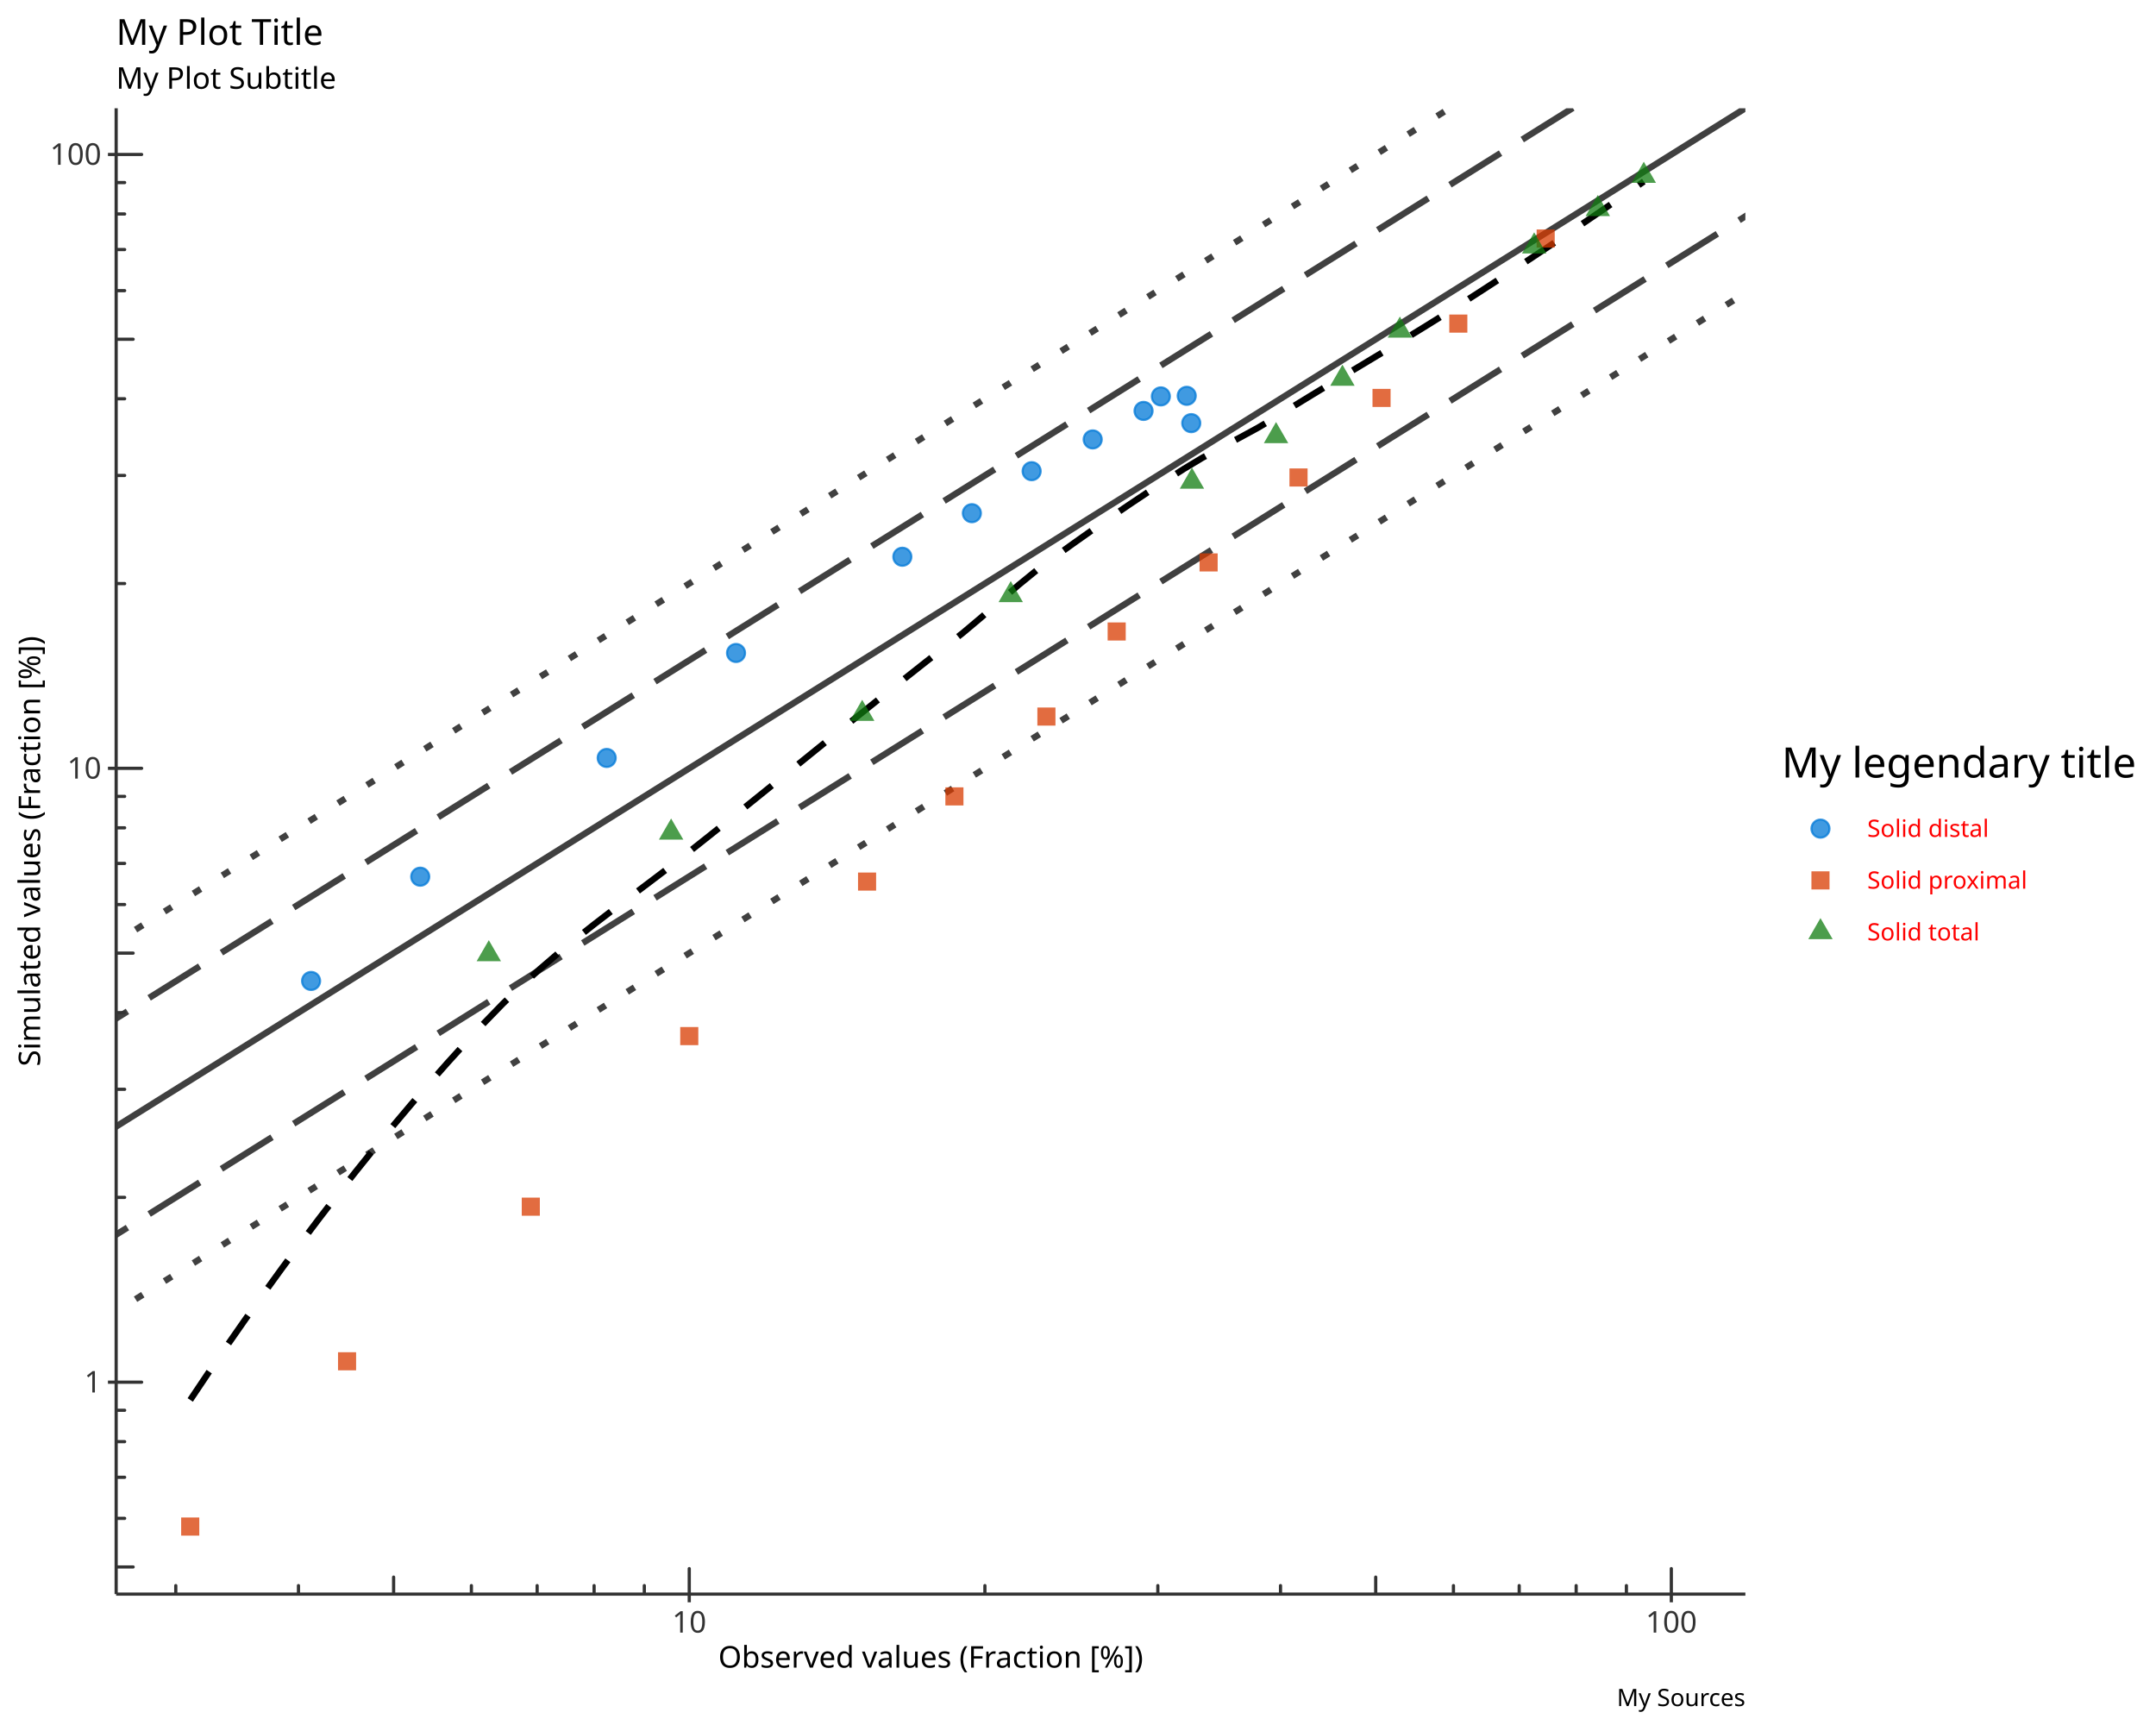
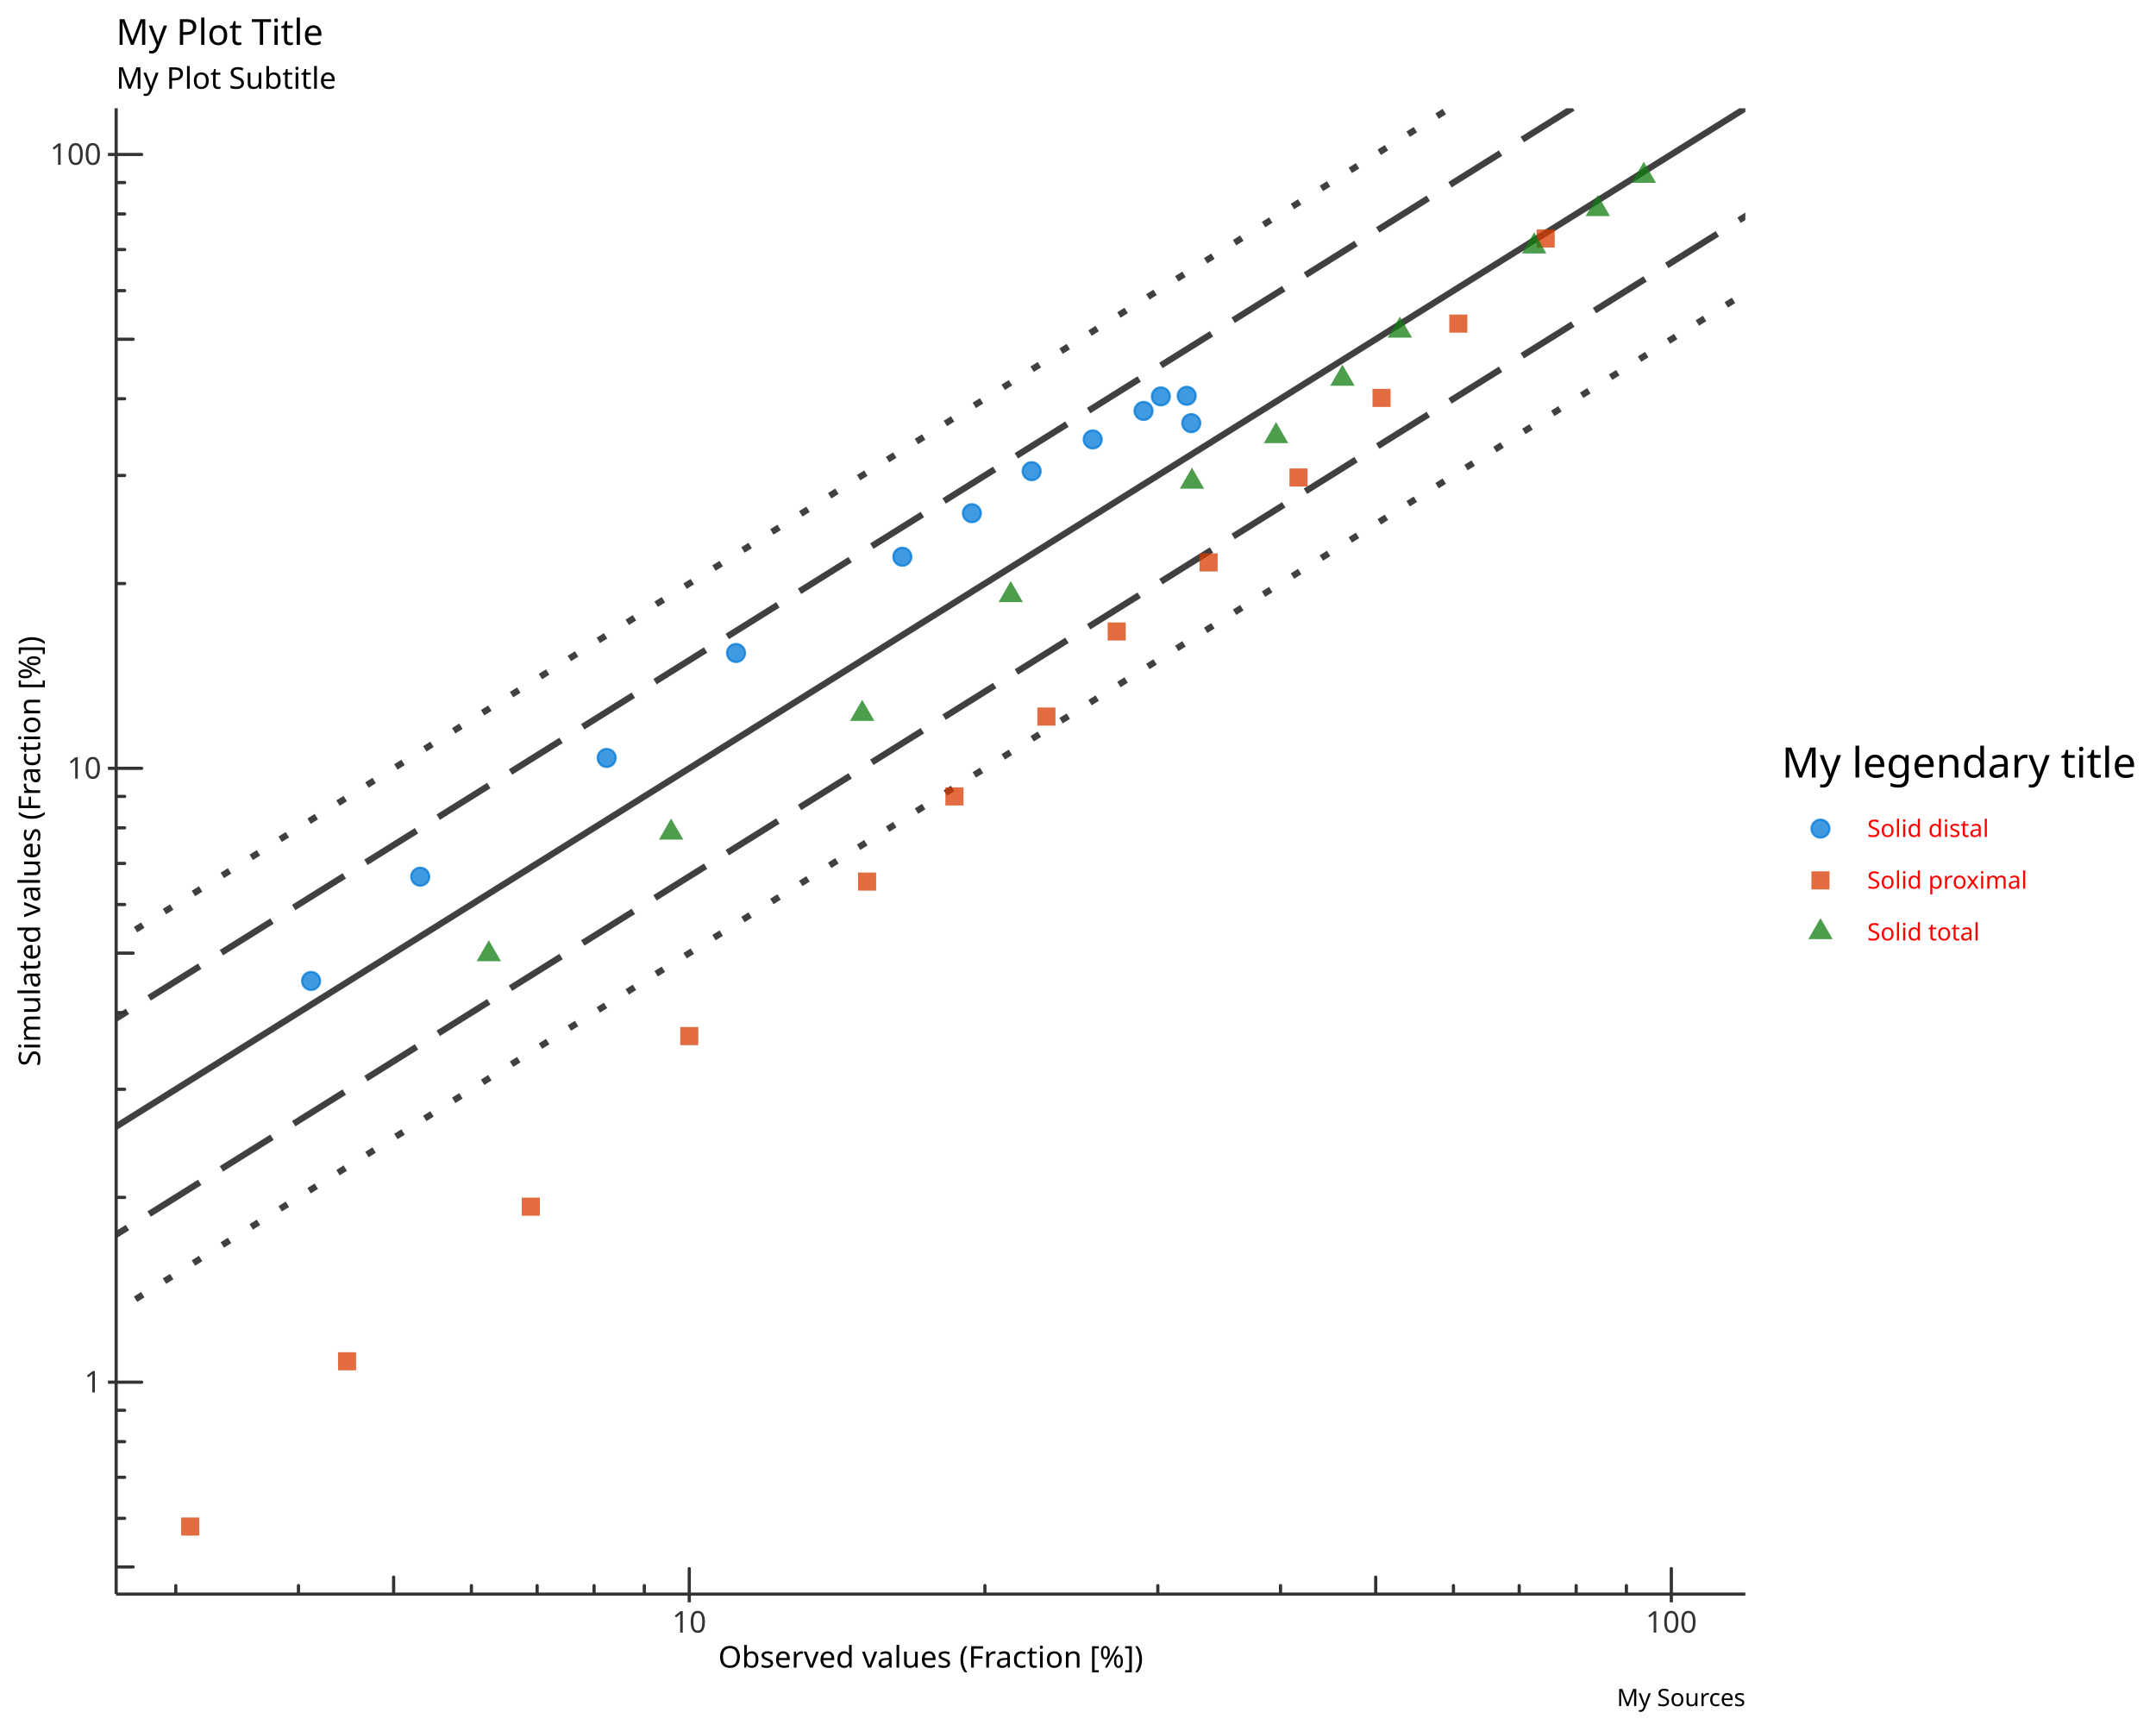
<svg xmlns="http://www.w3.org/2000/svg" class="svglite" data-engine-version="2.0" width="720.00pt" height="576.00pt" viewBox="0 0 720.00 576.00">
  <defs>
    <style type="text/css">
    .svglite line, .svglite polyline, .svglite polygon, .svglite path, .svglite rect, .svglite circle {
      fill: none;
      stroke: #000000;
      stroke-linecap: round;
      stroke-linejoin: round;
      stroke-miterlimit: 10.00;
    }
  </style>
  </defs>
  <rect width="100%" height="100%" style="stroke: none; fill: #FFFFFF;" />
  <defs>
    <clipPath id="cpMC4wMHw3MjAuMDB8MC4wMHw1NzYuMDA=">
      <rect x="0.00" y="0.00" width="720.00" height="576.00" />
    </clipPath>
  </defs>
  <g clip-path="url(#cpMC4wMHw3MjAuMDB8MC4wMHw1NzYuMDA=)">
    <rect x="0.00" y="0.00" width="720.00" height="576.00" style="stroke-width: 1.07; stroke: none; fill: #FFFFFF;" />
  </g>
  <defs>
    <clipPath id="cpMzguNzl8NTgyLjg3fDM2LjE1fDUzMi4yOQ==">
      <rect x="38.79" y="36.15" width="544.08" height="496.14" />
    </clipPath>
  </defs>
  <g clip-path="url(#cpMzguNzl8NTgyLjg3fDM2LjE1fDUzMi4yOQ==)">
    <rect x="38.79" y="36.15" width="544.08" height="496.14" style="stroke-width: 1.07; stroke: none; fill: #FFFFFF;" />
    <polyline points="38.79,359.04 582.87,359.04 " style="stroke-width: 0.53; stroke: #FFFFFF; stroke-linecap: butt;" />
    <polyline points="38.79,154.07 582.87,154.07 " style="stroke-width: 0.53; stroke: #FFFFFF; stroke-linecap: butt;" />
    <polyline points="66.20,532.29 66.20,36.15 " style="stroke-width: 0.53; stroke: #FFFFFF; stroke-linecap: butt;" />
    <polyline points="394.16,532.29 394.16,36.15 " style="stroke-width: 0.53; stroke: #FFFFFF; stroke-linecap: butt;" />
  </g>
  <g clip-path="url(#cpMC4wMHw3MjAuMDB8MC4wMHw1NzYuMDA=)">
</g>
  <g clip-path="url(#cpMzguNzl8NTgyLjg3fDM2LjE1fDUzMi4yOQ==)">
</g>
  <g clip-path="url(#cpMC4wMHw3MjAuMDB8MC4wMHw1NzYuMDA=)">
</g>
  <g clip-path="url(#cpMzguNzl8NTgyLjg3fDM2LjE1fDUzMi4yOQ==)">
</g>
  <g clip-path="url(#cpMC4wMHw3MjAuMDB8MC4wMHw1NzYuMDA=)">
</g>
  <g clip-path="url(#cpMzguNzl8NTgyLjg3fDM2LjE1fDUzMi4yOQ==)">
</g>
  <g clip-path="url(#cpMC4wMHw3MjAuMDB8MC4wMHw1NzYuMDA=)">
</g>
  <g clip-path="url(#cpMzguNzl8NTgyLjg3fDM2LjE1fDUzMi4yOQ==)">
</g>
  <g clip-path="url(#cpMC4wMHw3MjAuMDB8MC4wMHw1NzYuMDA=)">
</g>
  <g clip-path="url(#cpMzguNzl8NTgyLjg3fDM2LjE1fDUzMi4yOQ==)">
</g>
  <g clip-path="url(#cpMC4wMHw3MjAuMDB8MC4wMHw1NzYuMDA=)">
</g>
  <g clip-path="url(#cpMzguNzl8NTgyLjg3fDM2LjE1fDUzMi4yOQ==)">
</g>
  <g clip-path="url(#cpMC4wMHw3MjAuMDB8MC4wMHw1NzYuMDA=)">
</g>
  <g clip-path="url(#cpMzguNzl8NTgyLjg3fDM2LjE1fDUzMi4yOQ==)">
</g>
  <g clip-path="url(#cpMC4wMHw3MjAuMDB8MC4wMHw1NzYuMDA=)">
</g>
  <g clip-path="url(#cpMzguNzl8NTgyLjg3fDM2LjE1fDUzMi4yOQ==)">
</g>
  <g clip-path="url(#cpMC4wMHw3MjAuMDB8MC4wMHw1NzYuMDA=)">
</g>
  <g clip-path="url(#cpMzguNzl8NTgyLjg3fDM2LjE1fDUzMi4yOQ==)">
</g>
  <g clip-path="url(#cpMC4wMHw3MjAuMDB8MC4wMHw1NzYuMDA=)">
</g>
  <g clip-path="url(#cpMzguNzl8NTgyLjg3fDM2LjE1fDUzMi4yOQ==)">
</g>
  <g clip-path="url(#cpMC4wMHw3MjAuMDB8MC4wMHw1NzYuMDA=)">
</g>
  <g clip-path="url(#cpMzguNzl8NTgyLjg3fDM2LjE1fDUzMi4yOQ==)">
</g>
  <g clip-path="url(#cpMC4wMHw3MjAuMDB8MC4wMHw1NzYuMDA=)">
</g>
  <g clip-path="url(#cpMzguNzl8NTgyLjg3fDM2LjE1fDUzMi4yOQ==)">
</g>
  <g clip-path="url(#cpMC4wMHw3MjAuMDB8MC4wMHw1NzYuMDA=)">
</g>
  <g clip-path="url(#cpMzguNzl8NTgyLjg3fDM2LjE1fDUzMi4yOQ==)">
</g>
  <g clip-path="url(#cpMC4wMHw3MjAuMDB8MC4wMHw1NzYuMDA=)">
</g>
  <g clip-path="url(#cpMzguNzl8NTgyLjg3fDM2LjE1fDUzMi4yOQ==)">
</g>
  <g clip-path="url(#cpMC4wMHw3MjAuMDB8MC4wMHw1NzYuMDA=)">
</g>
  <g clip-path="url(#cpMzguNzl8NTgyLjg3fDM2LjE1fDUzMi4yOQ==)">
</g>
  <g clip-path="url(#cpMC4wMHw3MjAuMDB8MC4wMHw1NzYuMDA=)">
</g>
  <g clip-path="url(#cpMzguNzl8NTgyLjg3fDM2LjE1fDUzMi4yOQ==)">
    <line x1="-505.28" y1="716.21" x2="1126.95" y2="-303.92" style="stroke-width: 2.13; stroke: #000000; stroke-opacity: 0.75; stroke-linecap: butt;" />
    <line x1="-505.28" y1="680.12" x2="1126.95" y2="-340.01" style="stroke-width: 2.13; stroke: #000000; stroke-opacity: 0.75; stroke-dasharray: 19.92,8.54; stroke-linecap: butt;" />
    <line x1="-505.28" y1="752.30" x2="1126.95" y2="-267.82" style="stroke-width: 2.13; stroke: #000000; stroke-opacity: 0.75; stroke-dasharray: 19.92,8.54; stroke-linecap: butt;" />
    <line x1="-505.28" y1="654.51" x2="1126.95" y2="-365.62" style="stroke-width: 2.13; stroke: #000000; stroke-opacity: 0.75; stroke-dasharray: 2.85,8.54; stroke-linecap: butt;" />
    <line x1="-505.28" y1="777.91" x2="1126.95" y2="-242.22" style="stroke-width: 2.13; stroke: #000000; stroke-opacity: 0.75; stroke-dasharray: 2.85,8.54; stroke-linecap: butt;" />
-     <polyline points="63.53,467.46 69.67,458.30 75.81,449.32 81.96,440.51 88.10,431.86 94.25,423.38 100.39,415.08 106.54,406.94 112.68,398.97 118.83,391.18 124.97,383.55 131.12,376.10 137.26,368.82 143.41,361.71 149.55,354.77 155.69,348.01 161.84,341.42 167.98,335.09 174.13,329.15 180.27,323.58 186.42,318.30 192.56,313.27 198.71,308.42 204.85,303.70 211.00,299.05 217.14,294.42 223.29,289.75 229.43,284.99 235.57,280.12 241.72,275.22 247.86,270.29 254.01,265.34 260.15,260.38 266.30,255.40 272.44,250.43 278.59,245.46 284.73,240.50 290.88,235.56 297.02,230.64 303.17,225.76 309.31,220.91 315.45,216.11 321.60,211.29 327.74,206.12 333.89,200.76 340.03,195.44 346.18,190.42 352.32,185.87 358.47,181.45 364.61,177.11 370.76,172.84 376.90,168.64 383.05,164.53 389.19,160.51 395.33,156.59 401.48,152.89 407.62,149.52 413.77,146.27 419.91,142.93 426.06,139.31 432.20,135.50 438.35,131.74 444.49,128.02 450.64,124.33 456.78,120.64 462.93,116.94 469.07,113.22 475.21,109.46 481.36,105.64 487.50,101.74 493.65,97.79 499.79,93.80 505.94,89.78 512.08,85.71 518.23,81.61 524.37,77.48 530.52,73.31 536.66,69.11 542.81,64.88 548.95,60.61 " style="stroke-width: 2.13; stroke-dasharray: 11.38,11.38; stroke-linecap: butt;" />
    <circle cx="397.82" cy="141.29" r="3.02" style="stroke-width: 0.71; stroke: #0078D7; stroke-opacity: 0.75; fill: #0078D7; fill-opacity: 0.75;" />
    <circle cx="396.31" cy="132.17" r="3.02" style="stroke-width: 0.71; stroke: #0078D7; stroke-opacity: 0.75; fill: #0078D7; fill-opacity: 0.75;" />
    <circle cx="387.67" cy="132.36" r="3.02" style="stroke-width: 0.71; stroke: #0078D7; stroke-opacity: 0.75; fill: #0078D7; fill-opacity: 0.75;" />
    <circle cx="381.89" cy="137.21" r="3.02" style="stroke-width: 0.71; stroke: #0078D7; stroke-opacity: 0.75; fill: #0078D7; fill-opacity: 0.75;" />
    <circle cx="364.91" cy="146.73" r="3.02" style="stroke-width: 0.71; stroke: #0078D7; stroke-opacity: 0.75; fill: #0078D7; fill-opacity: 0.75;" />
    <circle cx="344.52" cy="157.33" r="3.02" style="stroke-width: 0.71; stroke: #0078D7; stroke-opacity: 0.75; fill: #0078D7; fill-opacity: 0.75;" />
    <circle cx="324.56" cy="171.36" r="3.02" style="stroke-width: 0.71; stroke: #0078D7; stroke-opacity: 0.75; fill: #0078D7; fill-opacity: 0.75;" />
    <circle cx="301.34" cy="185.91" r="3.02" style="stroke-width: 0.71; stroke: #0078D7; stroke-opacity: 0.75; fill: #0078D7; fill-opacity: 0.75;" />
    <circle cx="245.80" cy="218.04" r="3.02" style="stroke-width: 0.71; stroke: #0078D7; stroke-opacity: 0.75; fill: #0078D7; fill-opacity: 0.75;" />
    <circle cx="202.61" cy="253.09" r="3.02" style="stroke-width: 0.71; stroke: #0078D7; stroke-opacity: 0.75; fill: #0078D7; fill-opacity: 0.75;" />
    <circle cx="140.34" cy="292.74" r="3.02" style="stroke-width: 0.71; stroke: #0078D7; stroke-opacity: 0.75; fill: #0078D7; fill-opacity: 0.75;" />
    <circle cx="103.89" cy="327.55" r="3.02" style="stroke-width: 0.71; stroke: #0078D7; stroke-opacity: 0.75; fill: #0078D7; fill-opacity: 0.75;" />
    <polygon points="513.16,82.67 519.20,82.67 519.20,76.63 513.16,76.63 " style="stroke-width: 0.71; stroke: none; fill: #D83B01; fill-opacity: 0.75;" />
    <polygon points="483.99,111.08 490.03,111.08 490.03,105.03 483.99,105.03 " style="stroke-width: 0.71; stroke: none; fill: #D83B01; fill-opacity: 0.75;" />
    <polygon points="458.35,135.89 464.39,135.89 464.39,129.85 458.35,129.85 " style="stroke-width: 0.71; stroke: none; fill: #D83B01; fill-opacity: 0.75;" />
    <polygon points="430.62,162.46 436.67,162.46 436.67,156.42 430.62,156.42 " style="stroke-width: 0.71; stroke: none; fill: #D83B01; fill-opacity: 0.75;" />
    <polygon points="400.59,190.82 406.64,190.82 406.64,184.78 400.59,184.78 " style="stroke-width: 0.71; stroke: none; fill: #D83B01; fill-opacity: 0.75;" />
    <polygon points="369.90,213.88 375.94,213.88 375.94,207.84 369.90,207.84 " style="stroke-width: 0.71; stroke: none; fill: #D83B01; fill-opacity: 0.75;" />
    <polygon points="346.43,242.29 352.47,242.29 352.47,236.25 346.43,236.25 " style="stroke-width: 0.71; stroke: none; fill: #D83B01; fill-opacity: 0.75;" />
    <polygon points="315.71,268.95 321.75,268.95 321.75,262.90 315.71,262.90 " style="stroke-width: 0.71; stroke: none; fill: #D83B01; fill-opacity: 0.75;" />
    <polygon points="286.54,297.39 292.58,297.39 292.58,291.35 286.54,291.35 " style="stroke-width: 0.71; stroke: none; fill: #D83B01; fill-opacity: 0.75;" />
    <polygon points="227.16,348.99 233.20,348.99 233.20,342.94 227.16,342.94 " style="stroke-width: 0.71; stroke: none; fill: #D83B01; fill-opacity: 0.75;" />
    <polygon points="174.24,405.95 180.28,405.95 180.28,399.90 174.24,399.90 " style="stroke-width: 0.71; stroke: none; fill: #D83B01; fill-opacity: 0.75;" />
    <polygon points="112.88,457.57 118.92,457.57 118.92,451.53 112.88,451.53 " style="stroke-width: 0.71; stroke: none; fill: #D83B01; fill-opacity: 0.75;" />
    <polygon points="60.50,512.76 66.55,512.76 66.55,506.71 60.50,506.71 " style="stroke-width: 0.71; stroke: none; fill: #D83B01; fill-opacity: 0.75;" />
    <polygon points="548.95,54.00 553.02,61.05 544.88,61.05 " style="stroke-width: 0.71; stroke: none; fill: #107C10; fill-opacity: 0.75;" />
    <polygon points="533.59,65.10 537.66,72.15 529.52,72.15 " style="stroke-width: 0.71; stroke: none; fill: #107C10; fill-opacity: 0.75;" />
    <polygon points="512.34,77.58 516.41,84.63 508.27,84.63 " style="stroke-width: 0.71; stroke: none; fill: #107C10; fill-opacity: 0.75;" />
    <polygon points="467.49,105.70 471.56,112.74 463.42,112.74 " style="stroke-width: 0.71; stroke: none; fill: #107C10; fill-opacity: 0.75;" />
    <polygon points="448.31,121.76 452.38,128.81 444.24,128.81 " style="stroke-width: 0.71; stroke: none; fill: #107C10; fill-opacity: 0.75;" />
    <polygon points="426.14,140.92 430.21,147.97 422.07,147.97 " style="stroke-width: 0.71; stroke: none; fill: #107C10; fill-opacity: 0.75;" />
    <polygon points="398.06,156.14 402.13,163.19 393.99,163.19 " style="stroke-width: 0.71; stroke: none; fill: #107C10; fill-opacity: 0.75;" />
    <polygon points="337.54,194.02 341.61,201.07 333.47,201.07 " style="stroke-width: 0.71; stroke: none; fill: #107C10; fill-opacity: 0.75;" />
    <polygon points="287.93,233.66 292.00,240.71 283.86,240.71 " style="stroke-width: 0.71; stroke: none; fill: #107C10; fill-opacity: 0.75;" />
    <polygon points="224.12,273.30 228.19,280.35 220.05,280.35 " style="stroke-width: 0.71; stroke: none; fill: #107C10; fill-opacity: 0.75;" />
    <polygon points="163.24,313.93 167.31,320.97 159.17,320.97 " style="stroke-width: 0.71; stroke: none; fill: #107C10; fill-opacity: 0.75;" />
    <line x1="58.70" y1="532.29" x2="58.70" y2="529.45" style="stroke-width: 1.07; stroke: #333333;" />
    <line x1="99.67" y1="532.29" x2="99.67" y2="529.45" style="stroke-width: 1.07; stroke: #333333;" />
    <line x1="131.45" y1="532.29" x2="131.45" y2="526.62" style="stroke-width: 1.07; stroke: #333333;" />
    <line x1="157.42" y1="532.29" x2="157.42" y2="529.45" style="stroke-width: 1.07; stroke: #333333;" />
    <line x1="179.38" y1="532.29" x2="179.38" y2="529.45" style="stroke-width: 1.07; stroke: #333333;" />
    <line x1="198.40" y1="532.29" x2="198.40" y2="529.45" style="stroke-width: 1.07; stroke: #333333;" />
    <line x1="215.17" y1="532.29" x2="215.17" y2="529.45" style="stroke-width: 1.07; stroke: #333333;" />
    <line x1="230.18" y1="532.29" x2="230.18" y2="523.78" style="stroke-width: 1.07; stroke: #333333;" />
    <line x1="328.91" y1="532.29" x2="328.91" y2="529.45" style="stroke-width: 1.07; stroke: #333333;" />
    <line x1="386.66" y1="532.29" x2="386.66" y2="529.45" style="stroke-width: 1.07; stroke: #333333;" />
    <line x1="427.63" y1="532.29" x2="427.63" y2="529.45" style="stroke-width: 1.07; stroke: #333333;" />
    <line x1="459.42" y1="532.29" x2="459.42" y2="526.62" style="stroke-width: 1.07; stroke: #333333;" />
    <line x1="485.38" y1="532.29" x2="485.38" y2="529.45" style="stroke-width: 1.07; stroke: #333333;" />
    <line x1="507.34" y1="532.29" x2="507.34" y2="529.45" style="stroke-width: 1.07; stroke: #333333;" />
    <line x1="526.36" y1="532.29" x2="526.36" y2="529.45" style="stroke-width: 1.07; stroke: #333333;" />
    <line x1="543.14" y1="532.29" x2="543.14" y2="529.45" style="stroke-width: 1.07; stroke: #333333;" />
    <line x1="558.14" y1="532.29" x2="558.14" y2="523.78" style="stroke-width: 1.07; stroke: #333333;" />
    <line x1="38.79" y1="523.23" x2="44.46" y2="523.23" style="stroke-width: 1.07; stroke: #333333;" />
    <line x1="38.79" y1="507.00" x2="41.63" y2="507.00" style="stroke-width: 1.07; stroke: #333333;" />
    <line x1="38.79" y1="493.28" x2="41.63" y2="493.28" style="stroke-width: 1.07; stroke: #333333;" />
    <line x1="38.79" y1="481.39" x2="41.63" y2="481.39" style="stroke-width: 1.07; stroke: #333333;" />
    <line x1="38.79" y1="470.91" x2="41.63" y2="470.91" style="stroke-width: 1.07; stroke: #333333;" />
    <line x1="38.79" y1="461.53" x2="47.30" y2="461.53" style="stroke-width: 1.07; stroke: #333333;" />
    <line x1="38.79" y1="399.82" x2="41.63" y2="399.82" style="stroke-width: 1.07; stroke: #333333;" />
    <line x1="38.79" y1="363.73" x2="41.63" y2="363.73" style="stroke-width: 1.07; stroke: #333333;" />
    <line x1="38.79" y1="338.12" x2="41.63" y2="338.12" style="stroke-width: 1.07; stroke: #333333;" />
    <line x1="38.79" y1="318.26" x2="44.46" y2="318.26" style="stroke-width: 1.07; stroke: #333333;" />
    <line x1="38.79" y1="302.03" x2="41.63" y2="302.03" style="stroke-width: 1.07; stroke: #333333;" />
    <line x1="38.79" y1="288.30" x2="41.63" y2="288.30" style="stroke-width: 1.07; stroke: #333333;" />
    <line x1="38.79" y1="276.42" x2="41.63" y2="276.42" style="stroke-width: 1.07; stroke: #333333;" />
    <line x1="38.79" y1="265.93" x2="41.63" y2="265.93" style="stroke-width: 1.07; stroke: #333333;" />
    <line x1="38.79" y1="256.55" x2="47.30" y2="256.55" style="stroke-width: 1.07; stroke: #333333;" />
    <line x1="38.79" y1="194.85" x2="41.63" y2="194.85" style="stroke-width: 1.07; stroke: #333333;" />
    <line x1="38.79" y1="158.76" x2="41.63" y2="158.76" style="stroke-width: 1.07; stroke: #333333;" />
    <line x1="38.79" y1="133.15" x2="41.63" y2="133.15" style="stroke-width: 1.07; stroke: #333333;" />
    <line x1="38.79" y1="113.28" x2="44.46" y2="113.28" style="stroke-width: 1.07; stroke: #333333;" />
    <line x1="38.79" y1="97.05" x2="41.63" y2="97.05" style="stroke-width: 1.07; stroke: #333333;" />
    <line x1="38.79" y1="83.33" x2="41.63" y2="83.33" style="stroke-width: 1.07; stroke: #333333;" />
    <line x1="38.79" y1="71.45" x2="41.63" y2="71.45" style="stroke-width: 1.07; stroke: #333333;" />
    <line x1="38.79" y1="60.96" x2="41.63" y2="60.96" style="stroke-width: 1.07; stroke: #333333;" />
    <line x1="38.79" y1="51.58" x2="47.30" y2="51.58" style="stroke-width: 1.07; stroke: #333333;" />
  </g>
  <g clip-path="url(#cpMC4wMHw3MjAuMDB8MC4wMHw1NzYuMDA=)">
    <polyline points="38.79,532.29 38.79,36.15 " style="stroke-width: 1.07; stroke: #333333; stroke-linecap: butt;" />
    <text x="33.86" y="464.97" text-anchor="end" style="font-size: 10.00px; fill: #333333; font-family: sans;" textLength="5.56px" lengthAdjust="spacingAndGlyphs">1</text>
    <text x="33.86" y="259.99" text-anchor="end" style="font-size: 10.00px; fill: #333333; font-family: sans;" textLength="11.12px" lengthAdjust="spacingAndGlyphs">10</text>
    <text x="33.86" y="55.02" text-anchor="end" style="font-size: 10.00px; fill: #333333; font-family: sans;" textLength="16.69px" lengthAdjust="spacingAndGlyphs">100</text>
    <polyline points="36.05,461.53 38.79,461.53 " style="stroke-width: 1.07; stroke: #333333; stroke-linecap: butt;" />
    <polyline points="36.05,256.55 38.79,256.55 " style="stroke-width: 1.07; stroke: #333333; stroke-linecap: butt;" />
    <polyline points="36.05,51.58 38.79,51.58 " style="stroke-width: 1.07; stroke: #333333; stroke-linecap: butt;" />
    <polyline points="38.79,532.29 582.87,532.29 " style="stroke-width: 1.07; stroke: #333333; stroke-linecap: butt;" />
    <polyline points="230.18,535.03 230.18,532.29 " style="stroke-width: 1.07; stroke: #333333; stroke-linecap: butt;" />
    <polyline points="558.14,535.03 558.14,532.29 " style="stroke-width: 1.07; stroke: #333333; stroke-linecap: butt;" />
    <text x="230.18" y="545.14" text-anchor="middle" style="font-size: 10.00px; fill: #333333; font-family: sans;" textLength="11.12px" lengthAdjust="spacingAndGlyphs">10</text>
    <text x="558.14" y="545.14" text-anchor="middle" style="font-size: 10.00px; fill: #333333; font-family: sans;" textLength="16.69px" lengthAdjust="spacingAndGlyphs">100</text>
    <text x="310.83" y="556.84" text-anchor="middle" style="font-size: 10.00px; font-family: sans;" textLength="137.85px" lengthAdjust="spacingAndGlyphs">Observed values (Fraction [%])</text>
    <text transform="translate(13.40,284.22) rotate(-90)" text-anchor="middle" style="font-size: 10.00px; font-family: sans;" textLength="138.95px" lengthAdjust="spacingAndGlyphs">Simulated values (Fraction [%])</text>
    <rect x="593.83" y="243.06" width="120.69" height="82.31" style="stroke-width: 1.07; stroke: none; fill: #FFFFFF;" />
    <text x="654.18" y="259.63" text-anchor="middle" style="font-size: 14.00px; font-family: sans;" textLength="109.73px" lengthAdjust="spacingAndGlyphs">My legendary title</text>
    <rect x="599.31" y="268.05" width="17.28" height="17.28" style="stroke-width: 1.07; stroke: none; fill: #FFFFFF;" />
    <circle cx="607.95" cy="276.69" r="3.02" style="stroke-width: 0.71; stroke: #0078D7; stroke-opacity: 0.75; fill: #0078D7; fill-opacity: 0.75;" />
    <rect x="599.31" y="285.33" width="17.28" height="17.28" style="stroke-width: 1.07; stroke: none; fill: #FFFFFF;" />
    <polygon points="604.93,297.00 610.97,297.00 610.97,290.95 604.93,290.95 " style="stroke-width: 0.71; stroke: none; fill: #D83B01; fill-opacity: 0.75;" />
    <rect x="599.31" y="302.61" width="17.28" height="17.28" style="stroke-width: 1.07; stroke: none; fill: #FFFFFF;" />
    <polygon points="607.95,306.56 612.02,313.60 603.88,313.60 " style="stroke-width: 0.71; stroke: none; fill: #107C10; fill-opacity: 0.75;" />
    <text x="623.57" y="279.45" style="font-size: 8.00px; fill: #FF0000; font-family: sans;" textLength="38.69px" lengthAdjust="spacingAndGlyphs">Solid distal</text>
    <text x="623.57" y="296.73" style="font-size: 8.00px; fill: #FF0000; font-family: sans;" textLength="50.25px" lengthAdjust="spacingAndGlyphs">Solid proximal</text>
    <text x="623.57" y="314.01" style="font-size: 8.00px; fill: #FF0000; font-family: sans;" textLength="35.13px" lengthAdjust="spacingAndGlyphs">Solid total</text>
    <text x="38.79" y="29.63" style="font-size: 10.00px; font-family: sans;" textLength="69.48px" lengthAdjust="spacingAndGlyphs">My Plot Subtitle</text>
    <text x="38.79" y="14.98" style="font-size: 12.00px; font-family: sans;" textLength="66.02px" lengthAdjust="spacingAndGlyphs">My Plot Title</text>
    <text x="582.87" y="569.69" text-anchor="end" style="font-size: 8.00px; font-family: sans;" textLength="42.25px" lengthAdjust="spacingAndGlyphs">My Sources</text>
  </g>
</svg>
